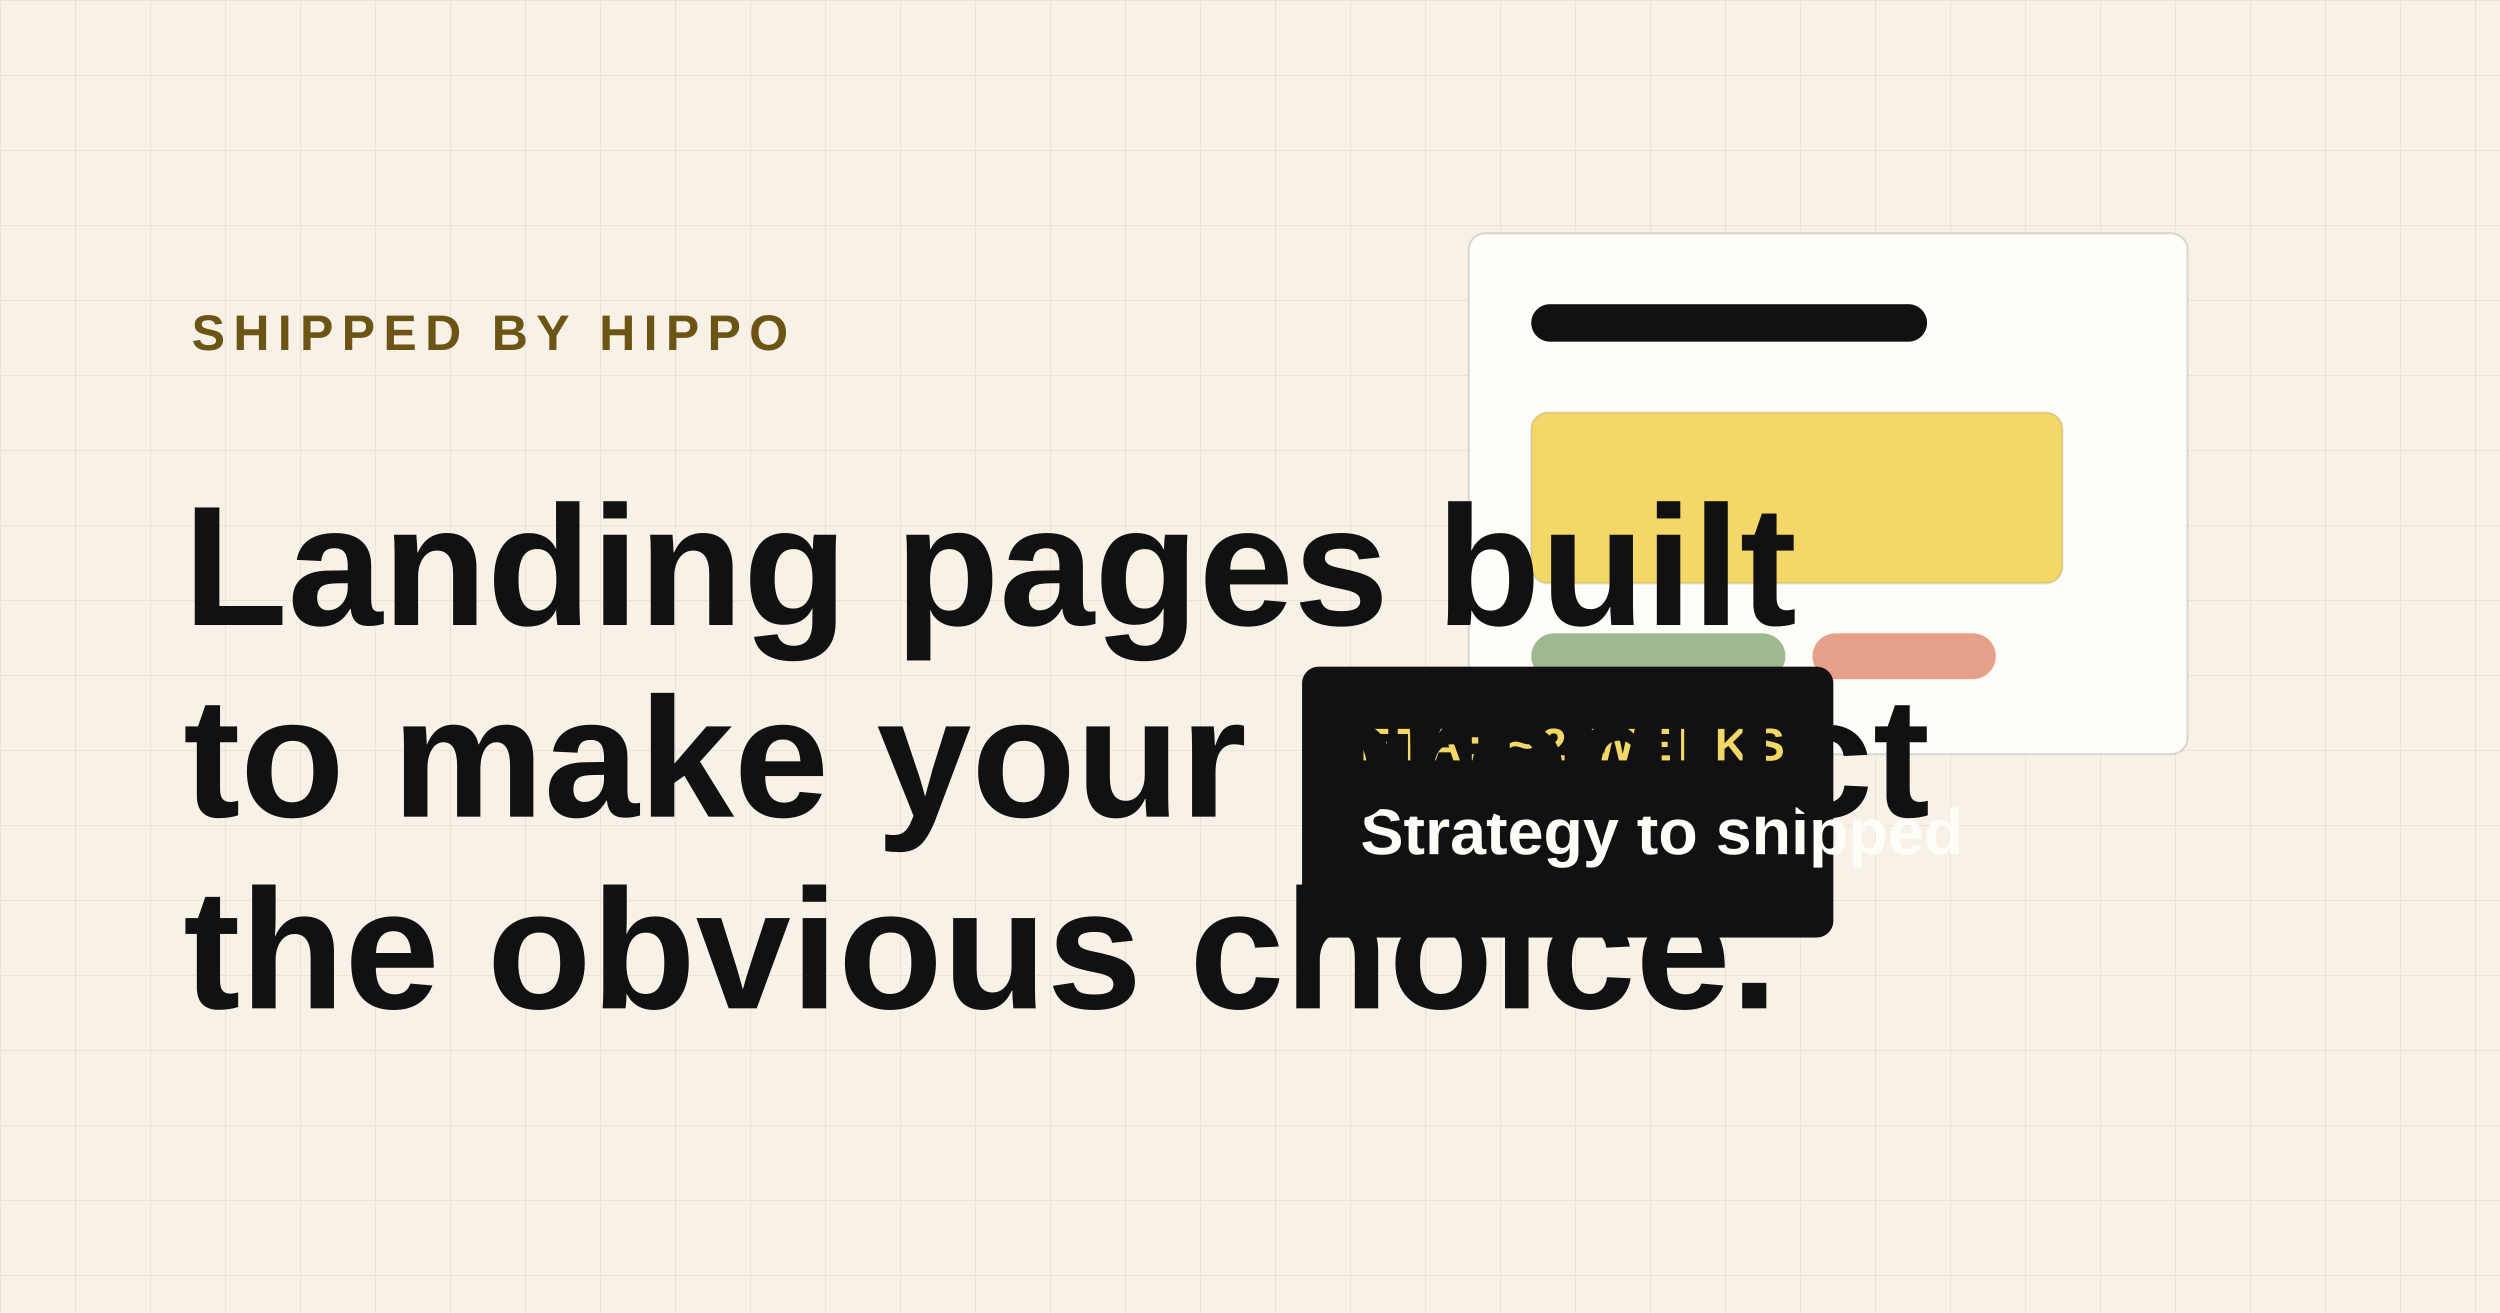
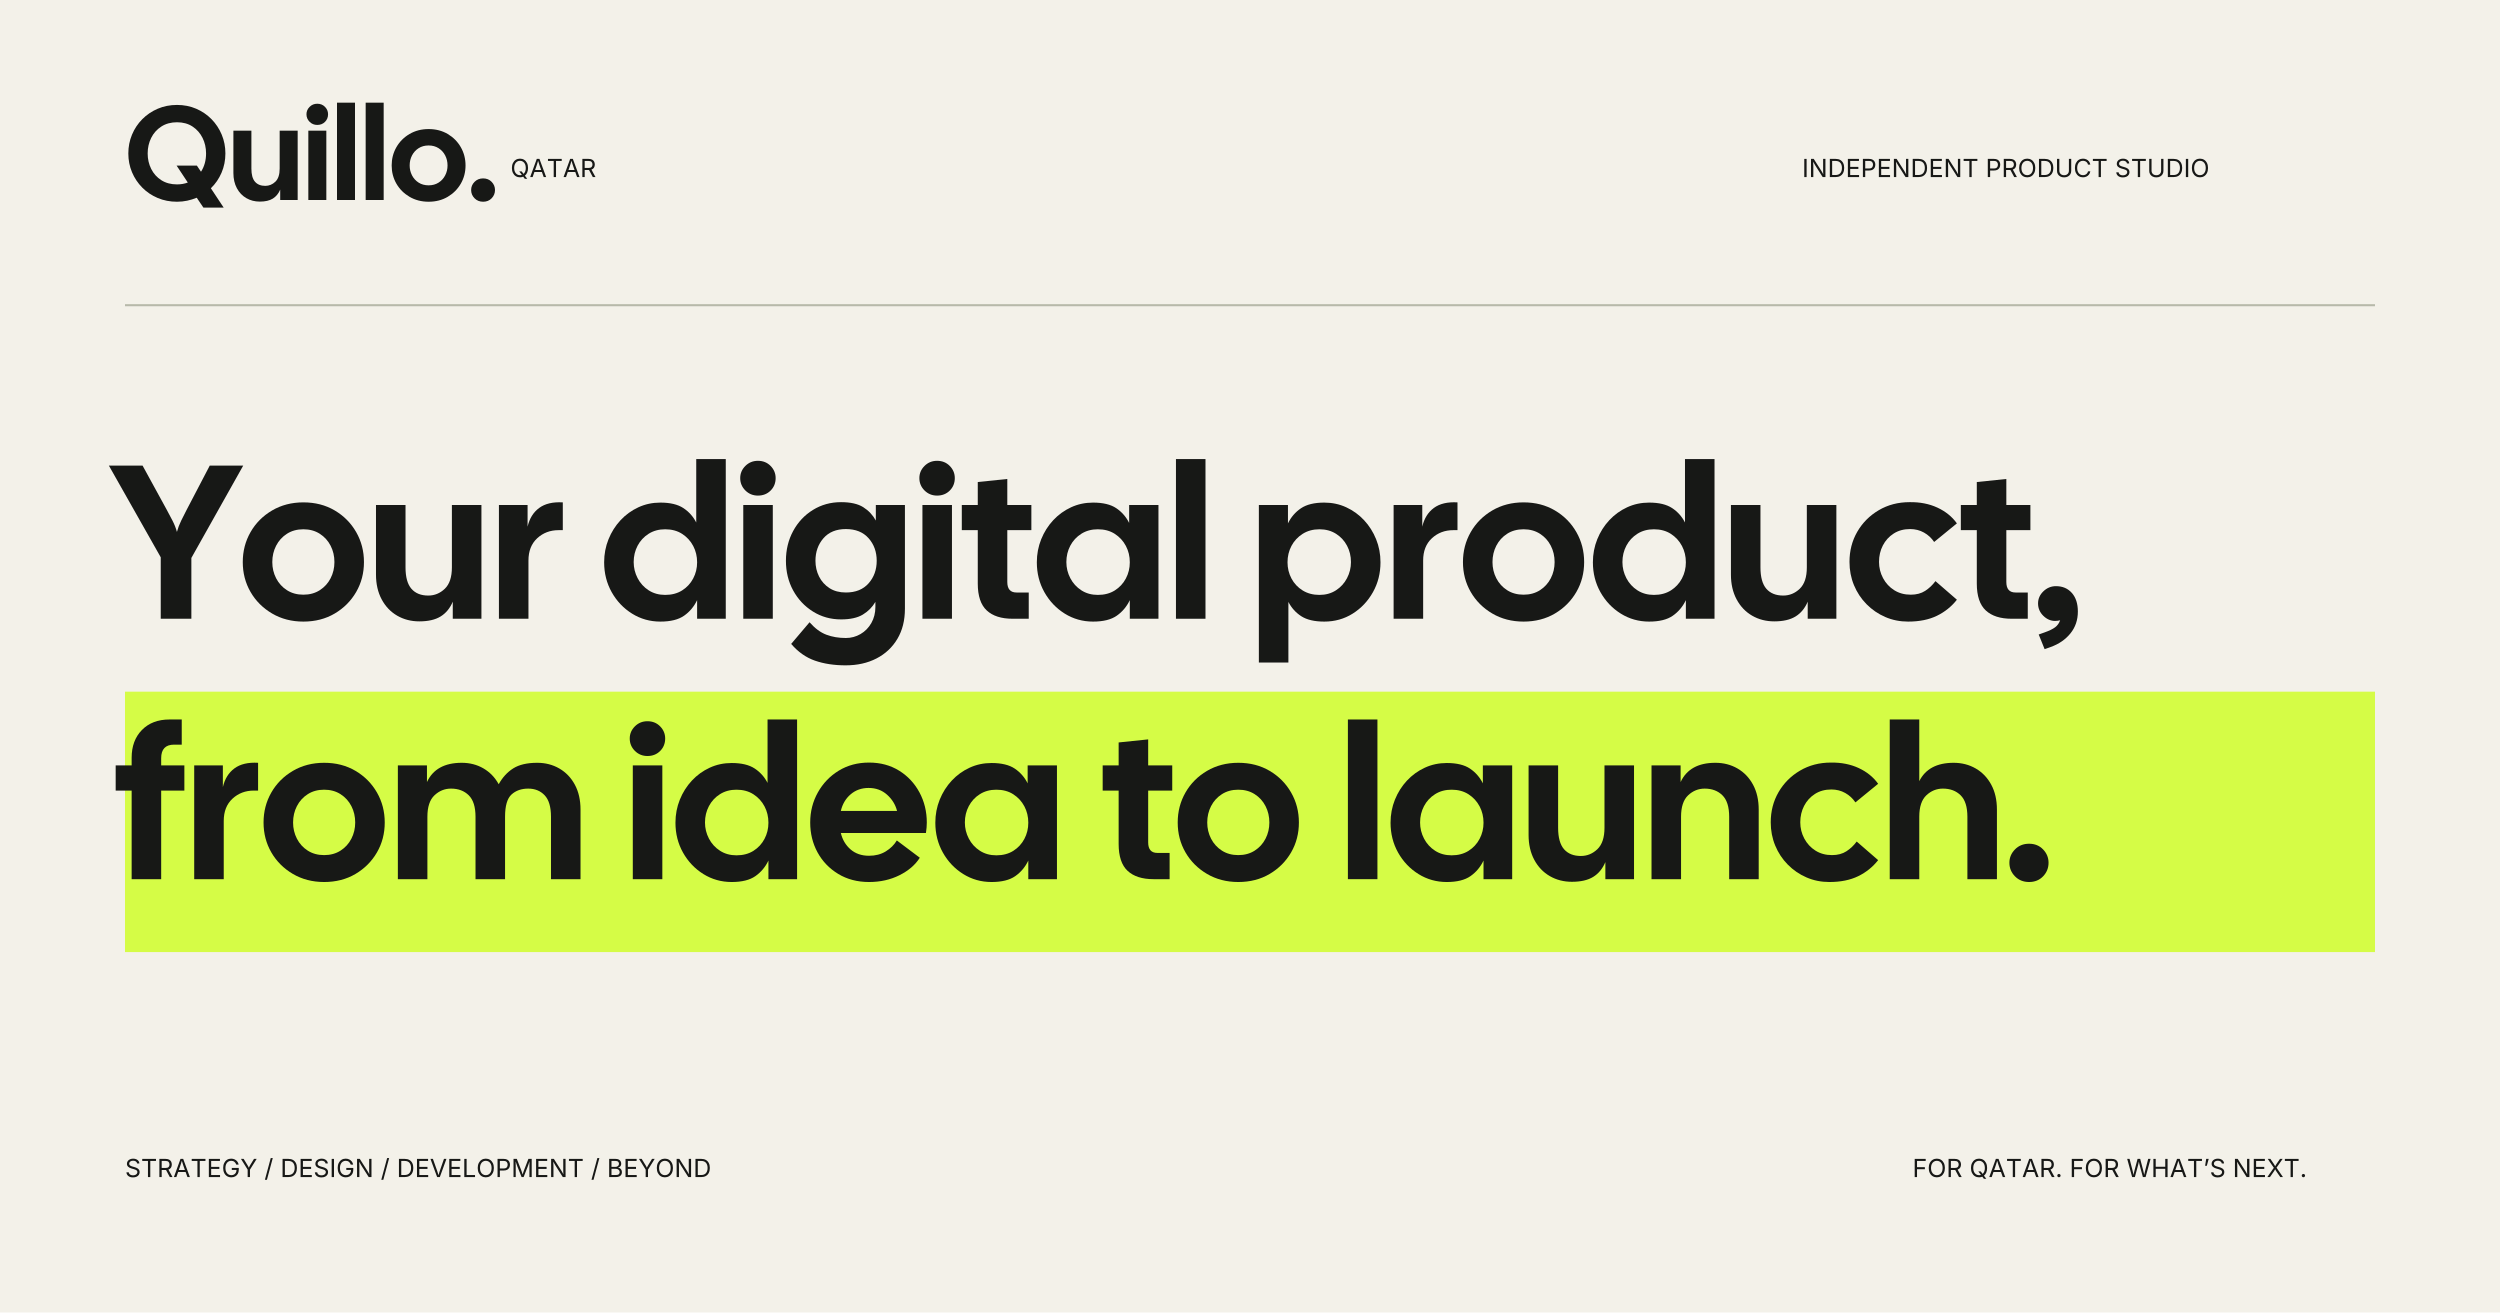
- <svg xmlns="http://www.w3.org/2000/svg" viewBox="0 0 1200 630">
-   <defs>
-     <pattern id="grid" width="36" height="36" patternUnits="userSpaceOnUse">
-       <path d="M36 0H0v36" fill="none" stroke="#111111" stroke-opacity=".06" stroke-width="1" />
-     </pattern>
-   </defs>
-   <rect width="1200" height="630" fill="#f7f1e7" />
-   <rect width="1200" height="630" fill="url(#grid)" />
-   <rect x="705" y="112" width="345" height="250" rx="8" fill="#fffdf8" stroke="#111111" stroke-opacity=".14" />
-   <rect x="735" y="146" width="190" height="18" rx="9" fill="#111111" />
-   <rect x="735" y="198" width="255" height="82" rx="8" fill="#f4d867" stroke="#111111" stroke-opacity=".12" />
-   <rect x="735" y="304" width="122" height="22" rx="11" fill="#9eb98f" />
-   <rect x="870" y="304" width="88" height="22" rx="11" fill="#e6a08a" />
-   <rect x="625" y="320" width="255" height="130" rx="8" fill="#111111" />
-   <text x="653" y="365" fill="#f4d867" font-family="Arial, sans-serif" font-size="22" font-weight="800" letter-spacing="3">ETA: ~2 WEEKS</text>
-   <text x="653" y="410" fill="#fffdf8" font-family="Arial, sans-serif" font-size="31" font-weight="900">Strategy to shipped</text>
-   <text x="92" y="168" fill="#6b5414" font-family="Arial, sans-serif" font-size="24" font-weight="900" letter-spacing="4">SHIPPED BY HIPPO</text>
-   <text x="88" y="300" fill="#111111" font-family="Arial, sans-serif" font-size="82" font-weight="900">Landing pages built</text>
-   <text x="88" y="392" fill="#111111" font-family="Arial, sans-serif" font-size="82" font-weight="900">to make your product</text>
-   <text x="88" y="484" fill="#111111" font-family="Arial, sans-serif" font-size="82" font-weight="900">the obvious choice.</text>
+ <svg xmlns="http://www.w3.org/2000/svg" width="1200" height="630" viewBox="0 0 1200 630">
+   <rect x="0" y="0" width="1200" height="630" fill="#f3f1e9" />
+   <g aria-label="Quillo." fill="#171816" transform="translate(60,96) scale(0.064, -0.064)">
+     <path transform="translate(0,0)" d="M390 -13Q312 -13 245.5 15.0Q179 43 129.5 93.0Q80 143 52.5 208.5Q25 274 25 349Q25 424 52.5 490.0Q80 556 129.5 606.0Q179 656 245.5 684.5Q312 713 390 713Q468 713 534.0 684.5Q600 656 649.0 606.0Q698 556 725.5 490.0Q753 424 753 349Q753 272 724.0 204.5Q695 137 644 88L740 -57H588L538 17Q504 3 467.0 -5.0Q430 -13 390 -13ZM390 117Q434 117 471 131L387 258H539L570 212Q608 271 608 349Q608 413 581.5 466.0Q555 519 506.5 551.0Q458 583 390 583Q322 583 272.5 551.0Q223 519 196.5 466.0Q170 413 170 349Q170 286 196.5 233.0Q223 180 272.5 148.5Q322 117 390 117Z" />
+     <path transform="translate(778,0)" d="M233 -12Q177 -12 132.0 14.0Q87 40 61.0 88.5Q35 137 35 202V520H170V235Q170 168 197.0 137.0Q224 106 274 106Q317 106 349.5 137.0Q382 168 382 235V520H517V0H386V78Q367 33 330.5 10.5Q294 -12 233 -12Z" />
+     <path transform="translate(1335,0)" d="M107 563Q73 563 49.5 586.5Q26 610 26 643Q26 675 49.5 698.5Q73 722 107 722Q142 722 165.0 698.5Q188 675 188 643Q188 609 165.0 586.0Q142 563 107 563ZM40 0V520H175V0Z" />
+     <path transform="translate(1550,0)" d="M40 0V730H175V0Z" />
+     <path transform="translate(1765,0)" d="M40 0V730H175V0Z" />
+     <path transform="translate(1980,0)" d="M297 -13Q217 -13 154.0 24.0Q91 61 55.5 122.5Q20 184 20 259Q20 334 55.5 396.0Q91 458 154.0 495.0Q217 532 297 532Q378 532 440.5 495.0Q503 458 538.5 396.0Q574 334 574 259Q574 184 538.5 122.5Q503 61 440.5 24.0Q378 -13 297 -13ZM297 110Q340 110 372.0 130.5Q404 151 421.5 185.0Q439 219 439 259Q439 300 421.5 334.0Q404 368 372.0 388.5Q340 409 297 409Q254 409 222.0 388.5Q190 368 172.5 334.0Q155 300 155 259Q155 219 172.5 185.0Q190 151 222.0 130.5Q254 110 297 110Z" />
+     <path transform="translate(2574,0)" d="M112 -13Q73 -13 47.5 13.0Q22 39 22 75Q22 110 47.5 136.0Q73 162 112 162Q151 162 176.0 136.0Q201 110 201 75Q201 39 176.0 13.0Q151 -13 112 -13Z" />
+   </g>
+   <g aria-label="QATAR" fill="#171816" transform="translate(245,85) scale(0.005859375, -0.005859375)">
+     <path transform="translate(0,0)" d="M784 -20Q593 -20 443.5 72.5Q294 165 208.0 336.5Q122 508 122 744Q122 981 208.0 1152.5Q294 1324 443.5 1417.0Q593 1510 784 1510Q975 1510 1124.0 1417.0Q1273 1324 1358.5 1152.5Q1444 981 1444 744Q1444 533 1374.5 373.0Q1305 213 1184 115L1376 -140H1178L1049 33Q927 -20 784 -20ZM722 466H920L1076 261Q1160 334 1209.5 455.5Q1259 577 1259 744Q1259 936 1195.5 1067.5Q1132 1199 1024.5 1266.5Q917 1334 784 1334Q650 1334 542.0 1266.0Q434 1198 370.5 1066.5Q307 935 307 744Q307 554 370.5 423.0Q434 292 542.0 224.0Q650 156 784 156Q865 156 938 181Z" />
+     <path transform="translate(1566,0)" d="M52 0 593 1490H813L1361 0H1161L1012 416H398L254 0ZM456 582H953L845 884Q818 959 784.0 1067.5Q750 1176 702 1338Q655 1173 620.0 1063.0Q585 953 561 884Z" />
+     <path transform="translate(2979,0)" d="M98 1322V1490H1224V1322H757V0H567V1322Z" />
+     <path transform="translate(4301,0)" d="M52 0 593 1490H813L1361 0H1161L1012 416H398L254 0ZM456 582H953L845 884Q818 959 784.0 1067.5Q750 1176 702 1338Q655 1173 620.0 1063.0Q585 953 561 884Z" />
+     <path transform="translate(5714,0)" d="M180 0V1490H690Q864 1490 976.5 1430.5Q1089 1371 1143.5 1267.0Q1198 1163 1198 1030Q1198 882 1130.5 772.0Q1063 662 922 613L1256 0H1036L726 579Q709 578 691 578H370V0ZM370 747H682Q858 747 933.5 823.0Q1009 899 1009 1030Q1009 1163 933.5 1243.0Q858 1323 680 1323H370Z" />
+   </g>
+   <g aria-label="INDEPENDENT PRODUCT STUDIO" fill="#171816" transform="translate(865,85) scale(0.005859375, -0.005859375)">
+     <path transform="translate(0,0)" d="M370 1490V0H180V1490Z" />
+     <path transform="translate(550,0)" d="M180 0V1490H404L1010 537Q1040 489 1087.5 407.5Q1135 326 1186 225Q1177 333 1175.0 424.5Q1173 516 1173 576V1490H1363V0H1137L597 848Q563 901 529.5 957.0Q496 1013 455.0 1086.0Q414 1159 356 1262Q362 1119 366.5 1011.5Q371 904 371 850V0Z" />
+     <path transform="translate(2093,0)" d="M645 0H180V1490H664Q882 1490 1036.5 1401.0Q1191 1312 1273.5 1145.5Q1356 979 1356 748Q1356 515 1273.0 347.5Q1190 180 1031.0 90.0Q872 0 645 0ZM370 168H633Q905 168 1038.5 322.5Q1172 477 1172 748Q1172 1017 1041.0 1169.5Q910 1322 651 1322H370Z" />
+     <path transform="translate(3571,0)" d="M180 0V1490H1088V1322H370V836H1039V668H370V168H1097V0Z" />
+     <path transform="translate(4802,0)" d="M180 0V1490H690Q864 1490 976.5 1426.5Q1089 1363 1143.5 1256.0Q1198 1149 1198 1016Q1198 883 1143.5 775.0Q1089 667 977.0 603.0Q865 539 691 539H370V0ZM370 706H682Q859 706 934.0 794.5Q1009 883 1009 1016Q1009 1148 934.0 1235.5Q859 1323 680 1323H370Z" />
+     <path transform="translate(6110,0)" d="M180 0V1490H1088V1322H370V836H1039V668H370V168H1097V0Z" />
+     <path transform="translate(7341,0)" d="M180 0V1490H404L1010 537Q1040 489 1087.5 407.5Q1135 326 1186 225Q1177 333 1175.0 424.5Q1173 516 1173 576V1490H1363V0H1137L597 848Q563 901 529.5 957.0Q496 1013 455.0 1086.0Q414 1159 356 1262Q362 1119 366.5 1011.5Q371 904 371 850V0Z" />
+     <path transform="translate(8884,0)" d="M645 0H180V1490H664Q882 1490 1036.5 1401.0Q1191 1312 1273.5 1145.5Q1356 979 1356 748Q1356 515 1273.0 347.5Q1190 180 1031.0 90.0Q872 0 645 0ZM370 168H633Q905 168 1038.5 322.5Q1172 477 1172 748Q1172 1017 1041.0 1169.5Q910 1322 651 1322H370Z" />
+     <path transform="translate(10362,0)" d="M180 0V1490H1088V1322H370V836H1039V668H370V168H1097V0Z" />
+     <path transform="translate(11593,0)" d="M180 0V1490H404L1010 537Q1040 489 1087.5 407.5Q1135 326 1186 225Q1177 333 1175.0 424.5Q1173 516 1173 576V1490H1363V0H1137L597 848Q563 901 529.5 957.0Q496 1013 455.0 1086.0Q414 1159 356 1262Q362 1119 366.5 1011.5Q371 904 371 850V0Z" />
+     <path transform="translate(13136,0)" d="M98 1322V1490H1224V1322H757V0H567V1322Z" />
+     <path transform="translate(14458,0)" d="" />
+     <path transform="translate(15034,0)" d="M180 0V1490H690Q864 1490 976.5 1426.5Q1089 1363 1143.5 1256.0Q1198 1149 1198 1016Q1198 883 1143.5 775.0Q1089 667 977.0 603.0Q865 539 691 539H370V0ZM370 706H682Q859 706 934.0 794.5Q1009 883 1009 1016Q1009 1148 934.0 1235.5Q859 1323 680 1323H370Z" />
+     <path transform="translate(16342,0)" d="M180 0V1490H690Q864 1490 976.5 1430.5Q1089 1371 1143.5 1267.0Q1198 1163 1198 1030Q1198 882 1130.5 772.0Q1063 662 922 613L1256 0H1036L726 579Q709 578 691 578H370V0ZM370 747H682Q858 747 933.5 823.0Q1009 899 1009 1030Q1009 1163 933.5 1243.0Q858 1323 680 1323H370Z" />
+     <path transform="translate(17660,0)" d="M784 -20Q593 -20 443.5 72.5Q294 165 208.0 336.5Q122 508 122 744Q122 981 208.0 1152.5Q294 1324 443.5 1417.0Q593 1510 784 1510Q975 1510 1124.0 1417.0Q1273 1324 1358.5 1152.5Q1444 981 1444 744Q1444 508 1358.5 336.5Q1273 165 1124.0 72.5Q975 -20 784 -20ZM784 156Q917 156 1024.5 223.5Q1132 291 1195.5 422.5Q1259 554 1259 744Q1259 936 1195.5 1067.5Q1132 1199 1024.5 1266.5Q917 1334 784 1334Q650 1334 542.0 1266.0Q434 1198 370.5 1066.5Q307 935 307 744Q307 554 370.5 423.0Q434 292 542.0 224.0Q650 156 784 156Z" />
+     <path transform="translate(19226,0)" d="M645 0H180V1490H664Q882 1490 1036.5 1401.0Q1191 1312 1273.5 1145.5Q1356 979 1356 748Q1356 515 1273.0 347.5Q1190 180 1031.0 90.0Q872 0 645 0ZM370 168H633Q905 168 1038.5 322.5Q1172 477 1172 748Q1172 1017 1041.0 1169.5Q910 1322 651 1322H370Z" />
+     <path transform="translate(20704,0)" d="M763 -24Q587 -24 455.5 45.0Q324 114 252.0 234.0Q180 354 180 507V1490H370V522Q370 415 417.5 331.5Q465 248 553.0 200.0Q641 152 763 152Q885 152 972.5 200.0Q1060 248 1107.0 331.5Q1154 415 1154 522V1490H1344V507Q1344 354 1272.0 234.0Q1200 114 1069.5 45.0Q939 -24 763 -24Z" />
+     <path transform="translate(22228,0)" d="M783 -20Q592 -20 442.5 72.5Q293 165 207.5 336.5Q122 508 122 744Q122 981 207.5 1152.5Q293 1324 442.5 1417.0Q592 1510 783 1510Q934 1510 1060.5 1451.5Q1187 1393 1272.5 1284.0Q1358 1175 1384 1021H1194Q1173 1123 1112.5 1193.0Q1052 1263 966.0 1298.5Q880 1334 783 1334Q649 1334 541.0 1266.0Q433 1198 370.0 1066.5Q307 935 307 744Q307 554 370.5 422.5Q434 291 542.0 223.5Q650 156 783 156Q881 156 966.5 192.0Q1052 228 1112.5 298.0Q1173 368 1194 469H1384Q1358 318 1273.5 208.0Q1189 98 1062.5 39.0Q936 -20 783 -20Z" />
+     <path transform="translate(23724,0)" d="M98 1322V1490H1224V1322H757V0H567V1322Z" />
+     <path transform="translate(25046,0)" d="" />
+     <path transform="translate(25622,0)" d="M657 -26Q415 -26 272.0 88.5Q129 203 116 390H311Q319 306 368.0 251.5Q417 197 493.5 170.5Q570 144 657 144Q758 144 838.5 177.0Q919 210 966.0 270.0Q1013 330 1013 409Q1013 481 972.5 526.0Q932 571 865.0 600.0Q798 629 718 651L538 702Q358 753 258.0 848.0Q158 943 158 1091Q158 1217 226.0 1311.5Q294 1406 410.0 1458.0Q526 1510 670 1510Q817 1510 930.0 1458.0Q1043 1406 1108.5 1316.5Q1174 1227 1178 1114H992Q979 1223 888.0 1282.5Q797 1342 664 1342Q519 1342 431.0 1273.5Q343 1205 343 1100Q343 1022 391.5 974.5Q440 927 506.5 900.5Q573 874 627 859L776 818Q836 802 908.5 774.0Q981 746 1047.0 699.5Q1113 653 1155.5 581.5Q1198 510 1198 406Q1198 284 1134.5 186.0Q1071 88 950.0 31.0Q829 -26 657 -26Z" />
+     <path transform="translate(26936,0)" d="M98 1322V1490H1224V1322H757V0H567V1322Z" />
+     <path transform="translate(28258,0)" d="M763 -24Q587 -24 455.5 45.0Q324 114 252.0 234.0Q180 354 180 507V1490H370V522Q370 415 417.5 331.5Q465 248 553.0 200.0Q641 152 763 152Q885 152 972.5 200.0Q1060 248 1107.0 331.5Q1154 415 1154 522V1490H1344V507Q1344 354 1272.0 234.0Q1200 114 1069.5 45.0Q939 -24 763 -24Z" />
+     <path transform="translate(29782,0)" d="M645 0H180V1490H664Q882 1490 1036.5 1401.0Q1191 1312 1273.5 1145.5Q1356 979 1356 748Q1356 515 1273.0 347.5Q1190 180 1031.0 90.0Q872 0 645 0ZM370 168H633Q905 168 1038.5 322.5Q1172 477 1172 748Q1172 1017 1041.0 1169.5Q910 1322 651 1322H370Z" />
+     <path transform="translate(31260,0)" d="M370 1490V0H180V1490Z" />
+     <path transform="translate(31810,0)" d="M784 -20Q593 -20 443.5 72.5Q294 165 208.0 336.5Q122 508 122 744Q122 981 208.0 1152.5Q294 1324 443.5 1417.0Q593 1510 784 1510Q975 1510 1124.0 1417.0Q1273 1324 1358.5 1152.5Q1444 981 1444 744Q1444 508 1358.5 336.5Q1273 165 1124.0 72.5Q975 -20 784 -20ZM784 156Q917 156 1024.5 223.5Q1132 291 1195.5 422.5Q1259 554 1259 744Q1259 936 1195.5 1067.5Q1132 1199 1024.5 1266.5Q917 1334 784 1334Q650 1334 542.0 1266.0Q434 1198 370.5 1066.5Q307 935 307 744Q307 554 370.5 423.0Q434 292 542.0 224.0Q650 156 784 156Z" />
+   </g>
+   <rect x="60" y="146" width="1080" height="1" fill="#b7b9aa" />
+   <g aria-label="Your digital product," fill="#171816" transform="translate(55,297) scale(0.105, -0.105)">
+     <path transform="translate(0,0)" d="M211 0V281L-26 700H128L238 499Q251 475 264.5 449.0Q278 423 285 397Q292 423 304.5 448.5Q317 474 330 499L435 700H588L351 278V0Z" />
+     <path transform="translate(566,0)" d="M297 -13Q217 -13 154.0 24.0Q91 61 55.5 122.5Q20 184 20 259Q20 334 55.5 396.0Q91 458 154.0 495.0Q217 532 297 532Q378 532 440.5 495.0Q503 458 538.5 396.0Q574 334 574 259Q574 184 538.5 122.5Q503 61 440.5 24.0Q378 -13 297 -13ZM297 110Q340 110 372.0 130.5Q404 151 421.5 185.0Q439 219 439 259Q439 300 421.5 334.0Q404 368 372.0 388.5Q340 409 297 409Q254 409 222.0 388.5Q190 368 172.5 334.0Q155 300 155 259Q155 219 172.5 185.0Q190 151 222.0 130.5Q254 110 297 110Z" />
+     <path transform="translate(1160,0)" d="M233 -12Q177 -12 132.0 14.0Q87 40 61.0 88.5Q35 137 35 202V520H170V235Q170 168 197.0 137.0Q224 106 274 106Q317 106 349.5 137.0Q382 168 382 235V520H517V0H386V78Q367 33 330.5 10.5Q294 -12 233 -12Z" />
+     <path transform="translate(1717,0)" d="M40 0V520H171V421Q184 477 224.0 506.5Q264 536 332 532V405H313Q255 405 215.0 368.0Q175 331 175 266V0Z" />
+     <path transform="translate(2054,0)" d="" />
+     <path transform="translate(2218,0)" d="M277 -13Q206 -13 147.5 23.5Q89 60 54.5 121.5Q20 183 20 258Q20 314 40.0 363.5Q60 413 95.0 450.5Q130 488 176.5 509.5Q223 531 277 531Q344 531 382.0 506.0Q420 481 441 440V730H576V0H445V85Q424 41 385.5 14.0Q347 -13 277 -13ZM299 109Q344 109 376.5 129.5Q409 150 427.0 184.0Q445 218 445 258Q445 299 427.0 333.0Q409 367 376.5 388.0Q344 409 299 409Q256 409 223.5 388.5Q191 368 173.0 334.0Q155 300 155 259Q155 220 173.0 185.5Q191 151 223.5 130.0Q256 109 299 109Z" />
+     <path transform="translate(2834,0)" d="M107 563Q73 563 49.5 586.5Q26 610 26 643Q26 675 49.5 698.5Q73 722 107 722Q142 722 165.0 698.5Q188 675 188 643Q188 609 165.0 586.0Q142 563 107 563ZM40 0V520H175V0Z" />
+     <path transform="translate(3049,0)" d="M293 -213Q214 -213 152.5 -191.5Q91 -170 44 -115L128 -16Q165 -58 205.0 -73.0Q245 -88 294 -88Q330 -88 361.0 -70.0Q392 -52 410.5 -19.5Q429 13 429 54V77Q408 41 371.5 19.0Q335 -3 272 -3Q201 -3 143.5 33.0Q86 69 53.0 129.5Q20 190 20 265Q20 340 53.0 401.0Q86 462 143.5 497.5Q201 533 272 533Q337 533 373.5 510.0Q410 487 431 449V520H564V46Q564 -34 529.5 -92.0Q495 -150 434.0 -181.5Q373 -213 293 -213ZM294 120Q361 120 398.0 162.0Q435 204 435 265Q435 326 398.0 368.0Q361 410 294 410Q228 410 191.5 368.0Q155 326 155 265Q155 226 171.5 193.0Q188 160 219.0 140.0Q250 120 294 120Z" />
+     <path transform="translate(3653,0)" d="M107 563Q73 563 49.5 586.5Q26 610 26 643Q26 675 49.5 698.5Q73 722 107 722Q142 722 165.0 698.5Q188 675 188 643Q188 609 165.0 586.0Q142 563 107 563ZM40 0V520H175V0Z" />
+     <path transform="translate(3868,0)" d="M237 0Q160 0 119.0 38.0Q78 76 78 161V405H5V520H78V625L213 639V520H323V405H213V168Q213 120 255 120H311V0Z" />
+     <path transform="translate(4196,0)" d="M277 -13Q206 -13 147.5 23.5Q89 60 54.5 121.5Q20 183 20 258Q20 314 40.0 363.5Q60 413 95.0 450.5Q130 488 176.5 509.5Q223 531 277 531Q345 531 383.0 505.5Q421 480 442 438V520H576V0H445V85Q424 41 385.5 14.0Q347 -13 277 -13ZM299 109Q344 109 376.5 129.5Q409 150 427.0 184.0Q445 218 445 258Q445 299 427.0 333.0Q409 367 376.5 388.0Q344 409 299 409Q256 409 223.5 388.5Q191 368 173.0 334.0Q155 300 155 259Q155 220 173.0 185.5Q191 151 223.5 130.0Q256 109 299 109Z" />
+     <path transform="translate(4812,0)" d="M40 0V730H175V0Z" />
+     <path transform="translate(5027,0)" d="" />
+     <path transform="translate(5191,0)" d="M40 -200V520H173V436Q194 479 232.5 505.0Q271 531 339 531Q393 531 439.5 509.5Q486 488 521.0 450.5Q556 413 576.0 363.5Q596 314 596 258Q596 183 561.5 121.5Q527 60 469.0 23.5Q411 -13 339 -13Q272 -13 234.0 11.5Q196 36 175 77V-200ZM317 109Q360 109 392.5 130.0Q425 151 443.0 185.5Q461 220 461 259Q461 300 443.0 334.0Q425 368 392.5 388.5Q360 409 317 409Q273 409 240.0 388.0Q207 367 189.0 333.0Q171 299 171 258Q171 218 189.0 184.0Q207 150 240.0 129.5Q273 109 317 109Z" />
+     <path transform="translate(5807,0)" d="M40 0V520H171V421Q184 477 224.0 506.5Q264 536 332 532V405H313Q255 405 215.0 368.0Q175 331 175 266V0Z" />
+     <path transform="translate(6144,0)" d="M297 -13Q217 -13 154.0 24.0Q91 61 55.5 122.5Q20 184 20 259Q20 334 55.5 396.0Q91 458 154.0 495.0Q217 532 297 532Q378 532 440.5 495.0Q503 458 538.5 396.0Q574 334 574 259Q574 184 538.5 122.5Q503 61 440.5 24.0Q378 -13 297 -13ZM297 110Q340 110 372.0 130.5Q404 151 421.5 185.0Q439 219 439 259Q439 300 421.5 334.0Q404 368 372.0 388.5Q340 409 297 409Q254 409 222.0 388.5Q190 368 172.5 334.0Q155 300 155 259Q155 219 172.5 185.0Q190 151 222.0 130.5Q254 110 297 110Z" />
+     <path transform="translate(6738,0)" d="M277 -13Q206 -13 147.5 23.5Q89 60 54.5 121.5Q20 183 20 258Q20 314 40.0 363.5Q60 413 95.0 450.5Q130 488 176.5 509.5Q223 531 277 531Q344 531 382.0 506.0Q420 481 441 440V730H576V0H445V85Q424 41 385.5 14.0Q347 -13 277 -13ZM299 109Q344 109 376.5 129.5Q409 150 427.0 184.0Q445 218 445 258Q445 299 427.0 333.0Q409 367 376.5 388.0Q344 409 299 409Q256 409 223.5 388.5Q191 368 173.0 334.0Q155 300 155 259Q155 220 173.0 185.5Q191 151 223.5 130.0Q256 109 299 109Z" />
+     <path transform="translate(7354,0)" d="M233 -12Q177 -12 132.0 14.0Q87 40 61.0 88.5Q35 137 35 202V520H170V235Q170 168 197.0 137.0Q224 106 274 106Q317 106 349.5 137.0Q382 168 382 235V520H517V0H386V78Q367 33 330.5 10.5Q294 -12 233 -12Z" />
+     <path transform="translate(7911,0)" d="M288 -13Q232 -13 183.5 8.0Q135 29 98.0 66.5Q61 104 40.5 153.5Q20 203 20 260Q20 336 55.5 397.5Q91 459 153.5 496.0Q216 533 295 533Q366 534 422.0 508.0Q478 482 511 436L407 351Q389 378 360.5 394.0Q332 410 297 410Q254 410 222.0 389.5Q190 369 172.5 335.0Q155 301 155 260Q155 220 173.5 185.5Q192 151 224.5 130.5Q257 110 300 110Q339 110 366.0 127.5Q393 145 413 172L511 87Q474 40 419.5 13.5Q365 -13 288 -13Z" />
+     <path transform="translate(8435,0)" d="M237 0Q160 0 119.0 38.0Q78 76 78 161V405H5V520H78V625L213 639V520H323V405H213V168Q213 120 255 120H311V0Z" />
+     <path transform="translate(8763,0)" d="M60 -139 33 -72 61 -62Q92 -51 108.0 -39.0Q124 -27 131 -7Q119 -10 108 -10Q78 -10 54.0 13.5Q30 37 30 70Q30 102 54.5 125.5Q79 149 112 149Q157 149 184.5 118.0Q212 87 212 33Q212 -25 178.0 -67.0Q144 -109 88 -129Z" />
+   </g>
+   <rect x="60" y="332" width="1080" height="125" fill="#d5fc46" />
+   <g aria-label="from idea to launch." fill="#171816" transform="translate(55,422) scale(0.105, -0.105)">
+     <path transform="translate(0,0)" d="M78 0V405H5V520H78V555Q78 634 125.0 682.0Q172 730 251 730H307V615H272Q213 615 213 553V520H319V405H213V0Z" />
+     <path transform="translate(324,0)" d="M40 0V520H171V421Q184 477 224.0 506.5Q264 536 332 532V405H313Q255 405 215.0 368.0Q175 331 175 266V0Z" />
+     <path transform="translate(661,0)" d="M297 -13Q217 -13 154.0 24.0Q91 61 55.5 122.5Q20 184 20 259Q20 334 55.5 396.0Q91 458 154.0 495.0Q217 532 297 532Q378 532 440.5 495.0Q503 458 538.5 396.0Q574 334 574 259Q574 184 538.5 122.5Q503 61 440.5 24.0Q378 -13 297 -13ZM297 110Q340 110 372.0 130.5Q404 151 421.5 185.0Q439 219 439 259Q439 300 421.5 334.0Q404 368 372.0 388.5Q340 409 297 409Q254 409 222.0 388.5Q190 368 172.5 334.0Q155 300 155 259Q155 219 172.5 185.0Q190 151 222.0 130.5Q254 110 297 110Z" />
+     <path transform="translate(1255,0)" d="M40 0V520H173V444Q214 532 332 532Q387 532 431.0 506.5Q475 481 501 434Q527 481 567.5 506.5Q608 532 677 532Q733 532 778.0 506.0Q823 480 849.0 432.0Q875 384 875 318V0H740V285Q740 353 711.0 383.5Q682 414 636 414Q589 414 559.5 387.0Q530 360 530 285V0H395V285Q395 353 364.0 383.5Q333 414 283 414Q240 414 207.5 383.5Q175 353 175 285V0Z" />
+     <path transform="translate(2165,0)" d="" />
+     <path transform="translate(2329,0)" d="M107 563Q73 563 49.5 586.5Q26 610 26 643Q26 675 49.5 698.5Q73 722 107 722Q142 722 165.0 698.5Q188 675 188 643Q188 609 165.0 586.0Q142 563 107 563ZM40 0V520H175V0Z" />
+     <path transform="translate(2544,0)" d="M277 -13Q206 -13 147.5 23.5Q89 60 54.5 121.5Q20 183 20 258Q20 314 40.0 363.5Q60 413 95.0 450.5Q130 488 176.5 509.5Q223 531 277 531Q344 531 382.0 506.0Q420 481 441 440V730H576V0H445V85Q424 41 385.5 14.0Q347 -13 277 -13ZM299 109Q344 109 376.5 129.5Q409 150 427.0 184.0Q445 218 445 258Q445 299 427.0 333.0Q409 367 376.5 388.0Q344 409 299 409Q256 409 223.5 388.5Q191 368 173.0 334.0Q155 300 155 259Q155 220 173.0 185.5Q191 151 223.5 130.0Q256 109 299 109Z" />
+     <path transform="translate(3160,0)" d="M289 -13Q209 -13 148.0 24.0Q87 61 53.5 122.5Q20 184 20 259Q20 334 55.0 396.5Q90 459 150.5 496.0Q211 533 289 533Q367 533 426.5 496.0Q486 459 519.5 396.5Q553 334 553 259Q553 248 552.0 236.0Q551 224 549 211H160Q171 165 204.5 136.0Q238 107 289 107Q333 107 365.5 127.0Q398 147 416 177L521 98Q490 49 428.0 18.0Q366 -13 289 -13ZM287 417Q239 417 205.0 388.0Q171 359 160 312H417Q406 355 371.5 386.0Q337 417 287 417Z" />
+     <path transform="translate(3732,0)" d="M277 -13Q206 -13 147.5 23.5Q89 60 54.5 121.5Q20 183 20 258Q20 314 40.0 363.5Q60 413 95.0 450.5Q130 488 176.5 509.5Q223 531 277 531Q345 531 383.0 505.5Q421 480 442 438V520H576V0H445V85Q424 41 385.5 14.0Q347 -13 277 -13ZM299 109Q344 109 376.5 129.5Q409 150 427.0 184.0Q445 218 445 258Q445 299 427.0 333.0Q409 367 376.5 388.0Q344 409 299 409Q256 409 223.5 388.5Q191 368 173.0 334.0Q155 300 155 259Q155 220 173.0 185.5Q191 151 223.5 130.0Q256 109 299 109Z" />
+     <path transform="translate(4348,0)" d="" />
+     <path transform="translate(4512,0)" d="M237 0Q160 0 119.0 38.0Q78 76 78 161V405H5V520H78V625L213 639V520H323V405H213V168Q213 120 255 120H311V0Z" />
+     <path transform="translate(4840,0)" d="M297 -13Q217 -13 154.0 24.0Q91 61 55.5 122.5Q20 184 20 259Q20 334 55.5 396.0Q91 458 154.0 495.0Q217 532 297 532Q378 532 440.5 495.0Q503 458 538.5 396.0Q574 334 574 259Q574 184 538.5 122.5Q503 61 440.5 24.0Q378 -13 297 -13ZM297 110Q340 110 372.0 130.5Q404 151 421.5 185.0Q439 219 439 259Q439 300 421.5 334.0Q404 368 372.0 388.5Q340 409 297 409Q254 409 222.0 388.5Q190 368 172.5 334.0Q155 300 155 259Q155 219 172.5 185.0Q190 151 222.0 130.5Q254 110 297 110Z" />
+     <path transform="translate(5434,0)" d="" />
+     <path transform="translate(5598,0)" d="M40 0V730H175V0Z" />
+     <path transform="translate(5813,0)" d="M277 -13Q206 -13 147.5 23.5Q89 60 54.5 121.5Q20 183 20 258Q20 314 40.0 363.5Q60 413 95.0 450.5Q130 488 176.5 509.5Q223 531 277 531Q345 531 383.0 505.5Q421 480 442 438V520H576V0H445V85Q424 41 385.5 14.0Q347 -13 277 -13ZM299 109Q344 109 376.5 129.5Q409 150 427.0 184.0Q445 218 445 258Q445 299 427.0 333.0Q409 367 376.5 388.0Q344 409 299 409Q256 409 223.5 388.5Q191 368 173.0 334.0Q155 300 155 259Q155 220 173.0 185.5Q191 151 223.5 130.0Q256 109 299 109Z" />
+     <path transform="translate(6429,0)" d="M233 -12Q177 -12 132.0 14.0Q87 40 61.0 88.5Q35 137 35 202V520H170V235Q170 168 197.0 137.0Q224 106 274 106Q317 106 349.5 137.0Q382 168 382 235V520H517V0H386V78Q367 33 330.5 10.5Q294 -12 233 -12Z" />
+     <path transform="translate(6986,0)" d="M40 0V520H173V444Q214 532 332 532Q388 532 433.0 506.0Q478 480 504.0 432.0Q530 384 530 318V0H395V285Q395 353 364.0 383.5Q333 414 283 414Q240 414 207.5 383.5Q175 353 175 285V0Z" />
+     <path transform="translate(7551,0)" d="M288 -13Q232 -13 183.5 8.0Q135 29 98.0 66.5Q61 104 40.5 153.5Q20 203 20 260Q20 336 55.5 397.5Q91 459 153.5 496.0Q216 533 295 533Q366 534 422.0 508.0Q478 482 511 436L407 351Q389 378 360.5 394.0Q332 410 297 410Q254 410 222.0 389.5Q190 369 172.5 335.0Q155 301 155 260Q155 220 173.5 185.5Q192 151 224.5 130.5Q257 110 300 110Q339 110 366.0 127.5Q393 145 413 172L511 87Q474 40 419.5 13.5Q365 -13 288 -13Z" />
+     <path transform="translate(8075,0)" d="M40 0V730H175V448Q217 532 332 532Q388 532 433.0 506.0Q478 480 504.0 432.0Q530 384 530 318V0H395V285Q395 353 364.0 383.5Q333 414 283 414Q240 414 207.5 383.5Q175 353 175 285V0Z" />
+     <path transform="translate(8640,0)" d="M112 -13Q73 -13 47.5 13.0Q22 39 22 75Q22 110 47.5 136.0Q73 162 112 162Q151 162 176.0 136.0Q201 110 201 75Q201 39 176.0 13.0Q151 -13 112 -13Z" />
+   </g>
+   <g aria-label="STRATEGY / DESIGN / DEVELOPMENT / BEYOND" fill="#171816" transform="translate(60,565) scale(0.005859375, -0.005859375)">
+     <path transform="translate(0,0)" d="M657 -26Q415 -26 272.0 88.5Q129 203 116 390H311Q319 306 368.0 251.5Q417 197 493.5 170.5Q570 144 657 144Q758 144 838.5 177.0Q919 210 966.0 270.0Q1013 330 1013 409Q1013 481 972.5 526.0Q932 571 865.0 600.0Q798 629 718 651L538 702Q358 753 258.0 848.0Q158 943 158 1091Q158 1217 226.0 1311.5Q294 1406 410.0 1458.0Q526 1510 670 1510Q817 1510 930.0 1458.0Q1043 1406 1108.5 1316.5Q1174 1227 1178 1114H992Q979 1223 888.0 1282.5Q797 1342 664 1342Q519 1342 431.0 1273.5Q343 1205 343 1100Q343 1022 391.5 974.5Q440 927 506.5 900.5Q573 874 627 859L776 818Q836 802 908.5 774.0Q981 746 1047.0 699.5Q1113 653 1155.5 581.5Q1198 510 1198 406Q1198 284 1134.5 186.0Q1071 88 950.0 31.0Q829 -26 657 -26Z" />
+     <path transform="translate(1314,0)" d="M98 1322V1490H1224V1322H757V0H567V1322Z" />
+     <path transform="translate(2636,0)" d="M180 0V1490H690Q864 1490 976.5 1430.5Q1089 1371 1143.5 1267.0Q1198 1163 1198 1030Q1198 882 1130.5 772.0Q1063 662 922 613L1256 0H1036L726 579Q709 578 691 578H370V0ZM370 747H682Q858 747 933.5 823.0Q1009 899 1009 1030Q1009 1163 933.5 1243.0Q858 1323 680 1323H370Z" />
+     <path transform="translate(3954,0)" d="M52 0 593 1490H813L1361 0H1161L1012 416H398L254 0ZM456 582H953L845 884Q818 959 784.0 1067.5Q750 1176 702 1338Q655 1173 620.0 1063.0Q585 953 561 884Z" />
+     <path transform="translate(5367,0)" d="M98 1322V1490H1224V1322H757V0H567V1322Z" />
+     <path transform="translate(6689,0)" d="M180 0V1490H1088V1322H370V836H1039V668H370V168H1097V0Z" />
+     <path transform="translate(7920,0)" d="M789 -20Q590 -20 440.0 73.0Q290 166 206.0 337.5Q122 509 122 744Q122 981 206.0 1152.5Q290 1324 438.0 1417.0Q586 1510 777 1510Q935 1510 1063.5 1448.5Q1192 1387 1277.0 1277.5Q1362 1168 1389 1023H1193Q1147 1166 1041.5 1250.0Q936 1334 778 1334Q647 1334 540.0 1266.5Q433 1199 370.0 1067.5Q307 936 307 744Q307 554 370.5 423.0Q434 292 543.0 224.0Q652 156 789 156Q913 156 1008.0 208.0Q1103 260 1157.5 356.0Q1212 452 1214 583H828V749H1400V586Q1400 401 1321.0 265.0Q1242 129 1104.5 54.5Q967 -20 789 -20Z" />
+     <path transform="translate(9448,0)" d="M600 0V610L52 1490H272L567 1009Q605 947 636.0 891.5Q667 836 697 766Q727 838 758.0 894.0Q789 950 825 1009L1119 1490H1338L790 610V0Z" />
+     <path transform="translate(10838,0)" d="" />
+     <path transform="translate(11414,0)" d="M692 1560 212 -224H46L526 1560Z" />
+     <path transform="translate(12152,0)" d="" />
+     <path transform="translate(12728,0)" d="M645 0H180V1490H664Q882 1490 1036.5 1401.0Q1191 1312 1273.5 1145.5Q1356 979 1356 748Q1356 515 1273.0 347.5Q1190 180 1031.0 90.0Q872 0 645 0ZM370 168H633Q905 168 1038.5 322.5Q1172 477 1172 748Q1172 1017 1041.0 1169.5Q910 1322 651 1322H370Z" />
+     <path transform="translate(14206,0)" d="M180 0V1490H1088V1322H370V836H1039V668H370V168H1097V0Z" />
+     <path transform="translate(15437,0)" d="M657 -26Q415 -26 272.0 88.5Q129 203 116 390H311Q319 306 368.0 251.5Q417 197 493.5 170.5Q570 144 657 144Q758 144 838.5 177.0Q919 210 966.0 270.0Q1013 330 1013 409Q1013 481 972.5 526.0Q932 571 865.0 600.0Q798 629 718 651L538 702Q358 753 258.0 848.0Q158 943 158 1091Q158 1217 226.0 1311.5Q294 1406 410.0 1458.0Q526 1510 670 1510Q817 1510 930.0 1458.0Q1043 1406 1108.5 1316.5Q1174 1227 1178 1114H992Q979 1223 888.0 1282.5Q797 1342 664 1342Q519 1342 431.0 1273.5Q343 1205 343 1100Q343 1022 391.5 974.5Q440 927 506.5 900.5Q573 874 627 859L776 818Q836 802 908.5 774.0Q981 746 1047.0 699.5Q1113 653 1155.5 581.5Q1198 510 1198 406Q1198 284 1134.5 186.0Q1071 88 950.0 31.0Q829 -26 657 -26Z" />
+     <path transform="translate(16751,0)" d="M370 1490V0H180V1490Z" />
+     <path transform="translate(17301,0)" d="M789 -20Q590 -20 440.0 73.0Q290 166 206.0 337.5Q122 509 122 744Q122 981 206.0 1152.5Q290 1324 438.0 1417.0Q586 1510 777 1510Q935 1510 1063.5 1448.5Q1192 1387 1277.0 1277.5Q1362 1168 1389 1023H1193Q1147 1166 1041.5 1250.0Q936 1334 778 1334Q647 1334 540.0 1266.5Q433 1199 370.0 1067.5Q307 936 307 744Q307 554 370.5 423.0Q434 292 543.0 224.0Q652 156 789 156Q913 156 1008.0 208.0Q1103 260 1157.5 356.0Q1212 452 1214 583H828V749H1400V586Q1400 401 1321.0 265.0Q1242 129 1104.5 54.5Q967 -20 789 -20Z" />
+     <path transform="translate(18829,0)" d="M180 0V1490H404L1010 537Q1040 489 1087.5 407.5Q1135 326 1186 225Q1177 333 1175.0 424.5Q1173 516 1173 576V1490H1363V0H1137L597 848Q563 901 529.5 957.0Q496 1013 455.0 1086.0Q414 1159 356 1262Q362 1119 366.5 1011.5Q371 904 371 850V0Z" />
+     <path transform="translate(20372,0)" d="" />
+     <path transform="translate(20948,0)" d="M692 1560 212 -224H46L526 1560Z" />
+     <path transform="translate(21686,0)" d="" />
+     <path transform="translate(22262,0)" d="M645 0H180V1490H664Q882 1490 1036.5 1401.0Q1191 1312 1273.5 1145.5Q1356 979 1356 748Q1356 515 1273.0 347.5Q1190 180 1031.0 90.0Q872 0 645 0ZM370 168H633Q905 168 1038.5 322.5Q1172 477 1172 748Q1172 1017 1041.0 1169.5Q910 1322 651 1322H370Z" />
+     <path transform="translate(23740,0)" d="M180 0V1490H1088V1322H370V836H1039V668H370V168H1097V0Z" />
+     <path transform="translate(24971,0)" d="M600 0 52 1490H252L567 606Q592 537 627.5 425.5Q663 314 710 154Q757 318 792.5 427.5Q828 537 852 606L1159 1490H1361L819 0Z" />
+     <path transform="translate(26384,0)" d="M180 0V1490H1088V1322H370V836H1039V668H370V168H1097V0Z" />
+     <path transform="translate(27615,0)" d="M180 0V1490H370V168H1060V0Z" />
+     <path transform="translate(28773,0)" d="M784 -20Q593 -20 443.5 72.5Q294 165 208.0 336.5Q122 508 122 744Q122 981 208.0 1152.5Q294 1324 443.5 1417.0Q593 1510 784 1510Q975 1510 1124.0 1417.0Q1273 1324 1358.5 1152.5Q1444 981 1444 744Q1444 508 1358.5 336.5Q1273 165 1124.0 72.5Q975 -20 784 -20ZM784 156Q917 156 1024.5 223.5Q1132 291 1195.5 422.5Q1259 554 1259 744Q1259 936 1195.5 1067.5Q1132 1199 1024.5 1266.5Q917 1334 784 1334Q650 1334 542.0 1266.0Q434 1198 370.5 1066.5Q307 935 307 744Q307 554 370.5 423.0Q434 292 542.0 224.0Q650 156 784 156Z" />
+     <path transform="translate(30339,0)" d="M180 0V1490H690Q864 1490 976.5 1426.5Q1089 1363 1143.5 1256.0Q1198 1149 1198 1016Q1198 883 1143.5 775.0Q1089 667 977.0 603.0Q865 539 691 539H370V0ZM370 706H682Q859 706 934.0 794.5Q1009 883 1009 1016Q1009 1148 934.0 1235.5Q859 1323 680 1323H370Z" />
+     <path transform="translate(31647,0)" d="M180 0V1490H450L817 550Q838 496 869.0 399.0Q900 302 927 211Q953 299 984.0 396.5Q1015 494 1037 550L1399 1490H1670V0H1483V851Q1483 933 1485.0 1052.0Q1487 1171 1490 1287Q1449 1159 1407.5 1038.0Q1366 917 1340 851L1007 0H842L504 851Q479 914 438.5 1033.5Q398 1153 354 1284Q356 1178 358.5 1057.5Q361 937 361 851V0Z" />
+     <path transform="translate(33497,0)" d="M180 0V1490H1088V1322H370V836H1039V668H370V168H1097V0Z" />
+     <path transform="translate(34728,0)" d="M180 0V1490H404L1010 537Q1040 489 1087.5 407.5Q1135 326 1186 225Q1177 333 1175.0 424.5Q1173 516 1173 576V1490H1363V0H1137L597 848Q563 901 529.5 957.0Q496 1013 455.0 1086.0Q414 1159 356 1262Q362 1119 366.5 1011.5Q371 904 371 850V0Z" />
+     <path transform="translate(36271,0)" d="M98 1322V1490H1224V1322H757V0H567V1322Z" />
+     <path transform="translate(37593,0)" d="" />
+     <path transform="translate(38169,0)" d="M692 1560 212 -224H46L526 1560Z" />
+     <path transform="translate(38907,0)" d="" />
+     <path transform="translate(39483,0)" d="M180 0V1490H708Q864 1490 965.5 1436.5Q1067 1383 1116.5 1293.5Q1166 1204 1166 1095Q1166 999 1132.0 936.5Q1098 874 1042.5 837.0Q987 800 922 782V768Q992 764 1061.5 720.0Q1131 676 1177.5 595.0Q1224 514 1224 397Q1224 285 1172.5 195.0Q1121 105 1011.0 52.5Q901 0 725 0ZM370 168H720Q894 168 967.5 235.0Q1041 302 1041 399Q1041 474 1003.0 537.0Q965 600 895.5 638.0Q826 676 730 676H370ZM370 836H698Q818 836 901.0 906.0Q984 976 984 1091Q984 1188 916.5 1255.0Q849 1322 704 1322H370Z" />
+     <path transform="translate(40823,0)" d="M180 0V1490H1088V1322H370V836H1039V668H370V168H1097V0Z" />
+     <path transform="translate(42054,0)" d="M600 0V610L52 1490H272L567 1009Q605 947 636.0 891.5Q667 836 697 766Q727 838 758.0 894.0Q789 950 825 1009L1119 1490H1338L790 610V0Z" />
+     <path transform="translate(43444,0)" d="M784 -20Q593 -20 443.5 72.5Q294 165 208.0 336.5Q122 508 122 744Q122 981 208.0 1152.5Q294 1324 443.5 1417.0Q593 1510 784 1510Q975 1510 1124.0 1417.0Q1273 1324 1358.5 1152.5Q1444 981 1444 744Q1444 508 1358.5 336.5Q1273 165 1124.0 72.5Q975 -20 784 -20ZM784 156Q917 156 1024.5 223.5Q1132 291 1195.5 422.5Q1259 554 1259 744Q1259 936 1195.5 1067.5Q1132 1199 1024.5 1266.5Q917 1334 784 1334Q650 1334 542.0 1266.0Q434 1198 370.5 1066.5Q307 935 307 744Q307 554 370.5 423.0Q434 292 542.0 224.0Q650 156 784 156Z" />
+     <path transform="translate(45010,0)" d="M180 0V1490H404L1010 537Q1040 489 1087.5 407.5Q1135 326 1186 225Q1177 333 1175.0 424.5Q1173 516 1173 576V1490H1363V0H1137L597 848Q563 901 529.5 957.0Q496 1013 455.0 1086.0Q414 1159 356 1262Q362 1119 366.5 1011.5Q371 904 371 850V0Z" />
+     <path transform="translate(46553,0)" d="M645 0H180V1490H664Q882 1490 1036.5 1401.0Q1191 1312 1273.5 1145.5Q1356 979 1356 748Q1356 515 1273.0 347.5Q1190 180 1031.0 90.0Q872 0 645 0ZM370 168H633Q905 168 1038.5 322.5Q1172 477 1172 748Q1172 1017 1041.0 1169.5Q910 1322 651 1322H370Z" />
+   </g>
+   <g aria-label="FOR QATAR. FOR WHAT’S NEXT." fill="#171816" transform="translate(918,565) scale(0.005859375, -0.005859375)">
+     <path transform="translate(0,0)" d="M180 0V1490H1081V1322H370V812H1013V644H370V0Z" />
+     <path transform="translate(1209,0)" d="M784 -20Q593 -20 443.5 72.5Q294 165 208.0 336.5Q122 508 122 744Q122 981 208.0 1152.5Q294 1324 443.5 1417.0Q593 1510 784 1510Q975 1510 1124.0 1417.0Q1273 1324 1358.5 1152.5Q1444 981 1444 744Q1444 508 1358.5 336.5Q1273 165 1124.0 72.5Q975 -20 784 -20ZM784 156Q917 156 1024.5 223.5Q1132 291 1195.5 422.5Q1259 554 1259 744Q1259 936 1195.5 1067.5Q1132 1199 1024.5 1266.5Q917 1334 784 1334Q650 1334 542.0 1266.0Q434 1198 370.5 1066.5Q307 935 307 744Q307 554 370.5 423.0Q434 292 542.0 224.0Q650 156 784 156Z" />
+     <path transform="translate(2775,0)" d="M180 0V1490H690Q864 1490 976.5 1430.5Q1089 1371 1143.5 1267.0Q1198 1163 1198 1030Q1198 882 1130.5 772.0Q1063 662 922 613L1256 0H1036L726 579Q709 578 691 578H370V0ZM370 747H682Q858 747 933.5 823.0Q1009 899 1009 1030Q1009 1163 933.5 1243.0Q858 1323 680 1323H370Z" />
+     <path transform="translate(4093,0)" d="" />
+     <path transform="translate(4669,0)" d="M784 -20Q593 -20 443.5 72.5Q294 165 208.0 336.5Q122 508 122 744Q122 981 208.0 1152.5Q294 1324 443.5 1417.0Q593 1510 784 1510Q975 1510 1124.0 1417.0Q1273 1324 1358.5 1152.5Q1444 981 1444 744Q1444 533 1374.5 373.0Q1305 213 1184 115L1376 -140H1178L1049 33Q927 -20 784 -20ZM722 466H920L1076 261Q1160 334 1209.5 455.5Q1259 577 1259 744Q1259 936 1195.5 1067.5Q1132 1199 1024.5 1266.5Q917 1334 784 1334Q650 1334 542.0 1266.0Q434 1198 370.5 1066.5Q307 935 307 744Q307 554 370.5 423.0Q434 292 542.0 224.0Q650 156 784 156Q865 156 938 181Z" />
+     <path transform="translate(6235,0)" d="M52 0 593 1490H813L1361 0H1161L1012 416H398L254 0ZM456 582H953L845 884Q818 959 784.0 1067.5Q750 1176 702 1338Q655 1173 620.0 1063.0Q585 953 561 884Z" />
+     <path transform="translate(7648,0)" d="M98 1322V1490H1224V1322H757V0H567V1322Z" />
+     <path transform="translate(8970,0)" d="M52 0 593 1490H813L1361 0H1161L1012 416H398L254 0ZM456 582H953L845 884Q818 959 784.0 1067.5Q750 1176 702 1338Q655 1173 620.0 1063.0Q585 953 561 884Z" />
+     <path transform="translate(10383,0)" d="M180 0V1490H690Q864 1490 976.5 1430.5Q1089 1371 1143.5 1267.0Q1198 1163 1198 1030Q1198 882 1130.5 772.0Q1063 662 922 613L1256 0H1036L726 579Q709 578 691 578H370V0ZM370 747H682Q858 747 933.5 823.0Q1009 899 1009 1030Q1009 1163 933.5 1243.0Q858 1323 680 1323H370Z" />
+     <path transform="translate(11701,0)" d="M295 -13Q239 -13 199.5 26.5Q160 66 160 122Q160 178 199.5 217.5Q239 257 295 257Q351 257 390.5 217.5Q430 178 430 122Q430 66 390.5 26.5Q351 -13 295 -13Z" />
+     <path transform="translate(12291,0)" d="" />
+     <path transform="translate(12867,0)" d="M180 0V1490H1081V1322H370V812H1013V644H370V0Z" />
+     <path transform="translate(14076,0)" d="M784 -20Q593 -20 443.5 72.5Q294 165 208.0 336.5Q122 508 122 744Q122 981 208.0 1152.5Q294 1324 443.5 1417.0Q593 1510 784 1510Q975 1510 1124.0 1417.0Q1273 1324 1358.5 1152.5Q1444 981 1444 744Q1444 508 1358.5 336.5Q1273 165 1124.0 72.5Q975 -20 784 -20ZM784 156Q917 156 1024.5 223.5Q1132 291 1195.5 422.5Q1259 554 1259 744Q1259 936 1195.5 1067.5Q1132 1199 1024.5 1266.5Q917 1334 784 1334Q650 1334 542.0 1266.0Q434 1198 370.5 1066.5Q307 935 307 744Q307 554 370.5 423.0Q434 292 542.0 224.0Q650 156 784 156Z" />
+     <path transform="translate(15642,0)" d="M180 0V1490H690Q864 1490 976.5 1430.5Q1089 1371 1143.5 1267.0Q1198 1163 1198 1030Q1198 882 1130.5 772.0Q1063 662 922 613L1256 0H1036L726 579Q709 578 691 578H370V0ZM370 747H682Q858 747 933.5 823.0Q1009 899 1009 1030Q1009 1163 933.5 1243.0Q858 1323 680 1323H370Z" />
+     <path transform="translate(16960,0)" d="" />
+     <path transform="translate(17536,0)" d="M458 0 52 1490H246L482 576Q506 480 528.0 381.0Q550 282 570 177Q590 282 612.0 381.0Q634 480 660 576L901 1490H1117L1356 576Q1406 389 1447 183Q1466 286 1488.5 383.5Q1511 481 1535 576L1770 1490H1966L1558 0H1337L1081 944Q1062 1015 1043.5 1096.0Q1025 1177 1008 1275Q991 1184 974.0 1104.5Q957 1025 935 944L680 0Z" />
+     <path transform="translate(19554,0)" d="M180 0V1490H370V846H1152V1490H1342V0H1152V678H370V0Z" />
+     <path transform="translate(21076,0)" d="M52 0 593 1490H813L1361 0H1161L1012 416H398L254 0ZM456 582H953L845 884Q818 959 784.0 1067.5Q750 1176 702 1338Q655 1173 620.0 1063.0Q585 953 561 884Z" />
+     <path transform="translate(22489,0)" d="M98 1322V1490H1224V1322H757V0H567V1322Z" />
+     <path transform="translate(23811,0)" d="M160 923 248 1490H454L298 923Z" />
+     <path transform="translate(24345,0)" d="M657 -26Q415 -26 272.0 88.5Q129 203 116 390H311Q319 306 368.0 251.5Q417 197 493.5 170.5Q570 144 657 144Q758 144 838.5 177.0Q919 210 966.0 270.0Q1013 330 1013 409Q1013 481 972.5 526.0Q932 571 865.0 600.0Q798 629 718 651L538 702Q358 753 258.0 848.0Q158 943 158 1091Q158 1217 226.0 1311.5Q294 1406 410.0 1458.0Q526 1510 670 1510Q817 1510 930.0 1458.0Q1043 1406 1108.5 1316.5Q1174 1227 1178 1114H992Q979 1223 888.0 1282.5Q797 1342 664 1342Q519 1342 431.0 1273.5Q343 1205 343 1100Q343 1022 391.5 974.5Q440 927 506.5 900.5Q573 874 627 859L776 818Q836 802 908.5 774.0Q981 746 1047.0 699.5Q1113 653 1155.5 581.5Q1198 510 1198 406Q1198 284 1134.5 186.0Q1071 88 950.0 31.0Q829 -26 657 -26Z" />
+     <path transform="translate(25659,0)" d="" />
+     <path transform="translate(26235,0)" d="M180 0V1490H404L1010 537Q1040 489 1087.5 407.5Q1135 326 1186 225Q1177 333 1175.0 424.5Q1173 516 1173 576V1490H1363V0H1137L597 848Q563 901 529.5 957.0Q496 1013 455.0 1086.0Q414 1159 356 1262Q362 1119 366.5 1011.5Q371 904 371 850V0Z" />
+     <path transform="translate(27778,0)" d="M180 0V1490H1088V1322H370V836H1039V668H370V168H1097V0Z" />
+     <path transform="translate(29009,0)" d="M57 0 591 763 90 1490H310L525 1174Q569 1110 598.0 1065.0Q627 1020 650.5 978.5Q674 937 701 885Q727 937 751.0 978.5Q775 1020 804.5 1065.0Q834 1110 878 1174L1097 1490H1312L811 770L1340 0H1121L860 378Q804 460 770.0 513.5Q736 567 699 640Q663 569 628.0 514.5Q593 460 536 378L273 0Z" />
+     <path transform="translate(30406,0)" d="M98 1322V1490H1224V1322H757V0H567V1322Z" />
+     <path transform="translate(31728,0)" d="M295 -13Q239 -13 199.5 26.5Q160 66 160 122Q160 178 199.5 217.5Q239 257 295 257Q351 257 390.5 217.5Q430 178 430 122Q430 66 390.5 26.5Q351 -13 295 -13Z" />
+   </g>
</svg>
